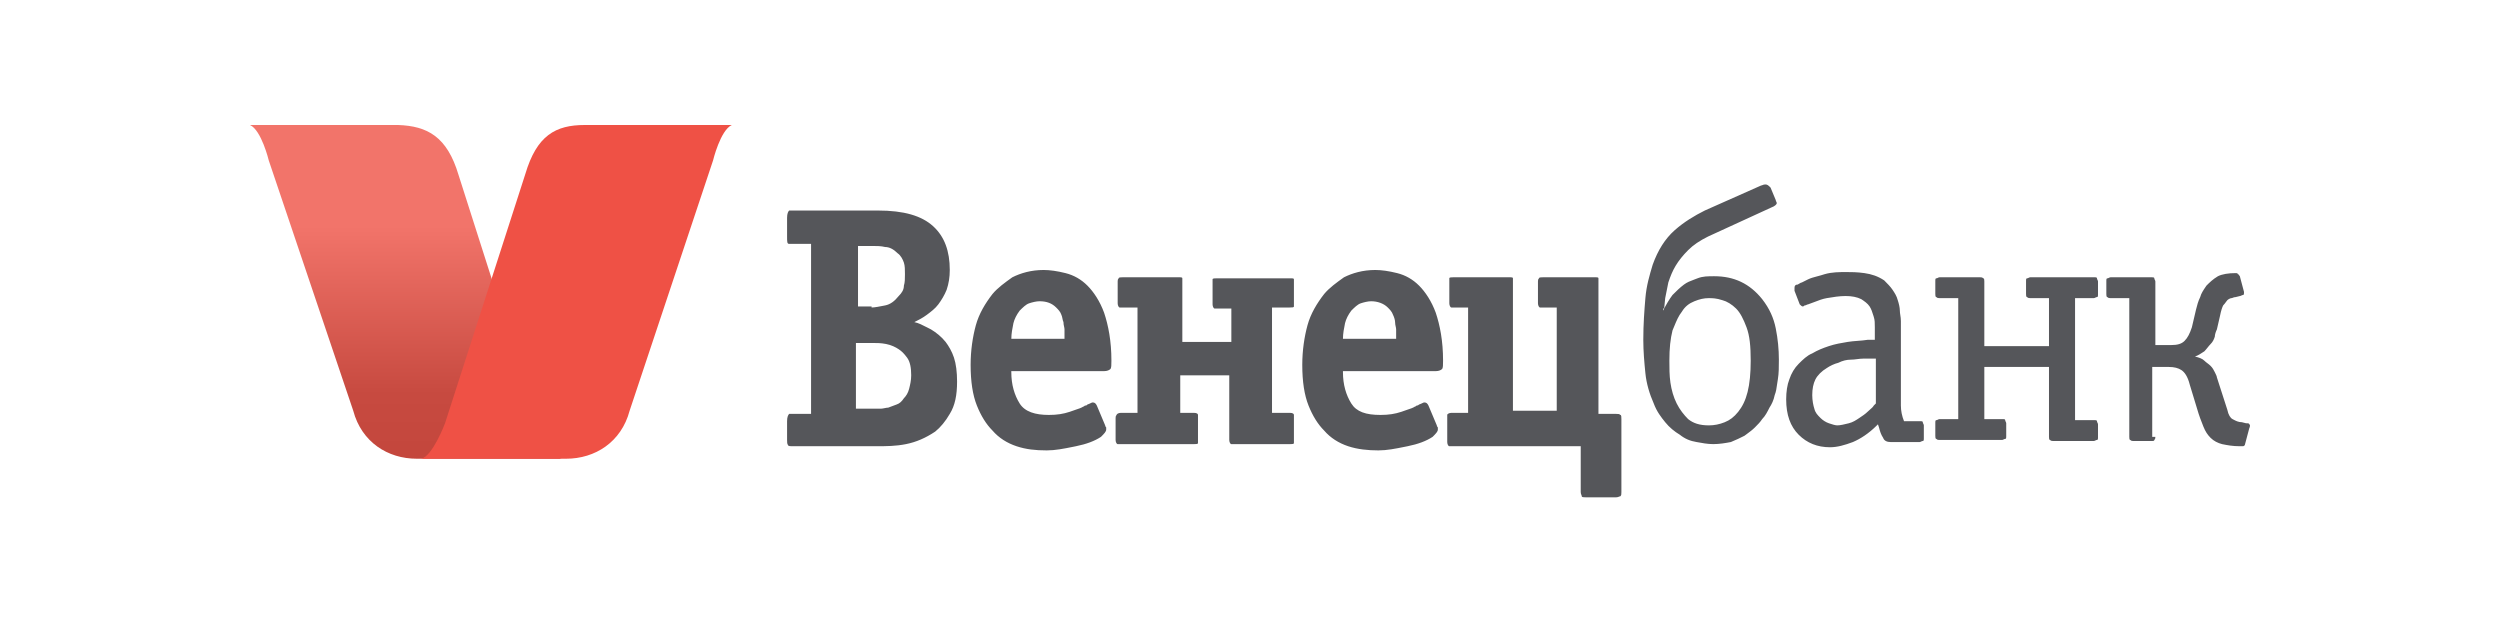
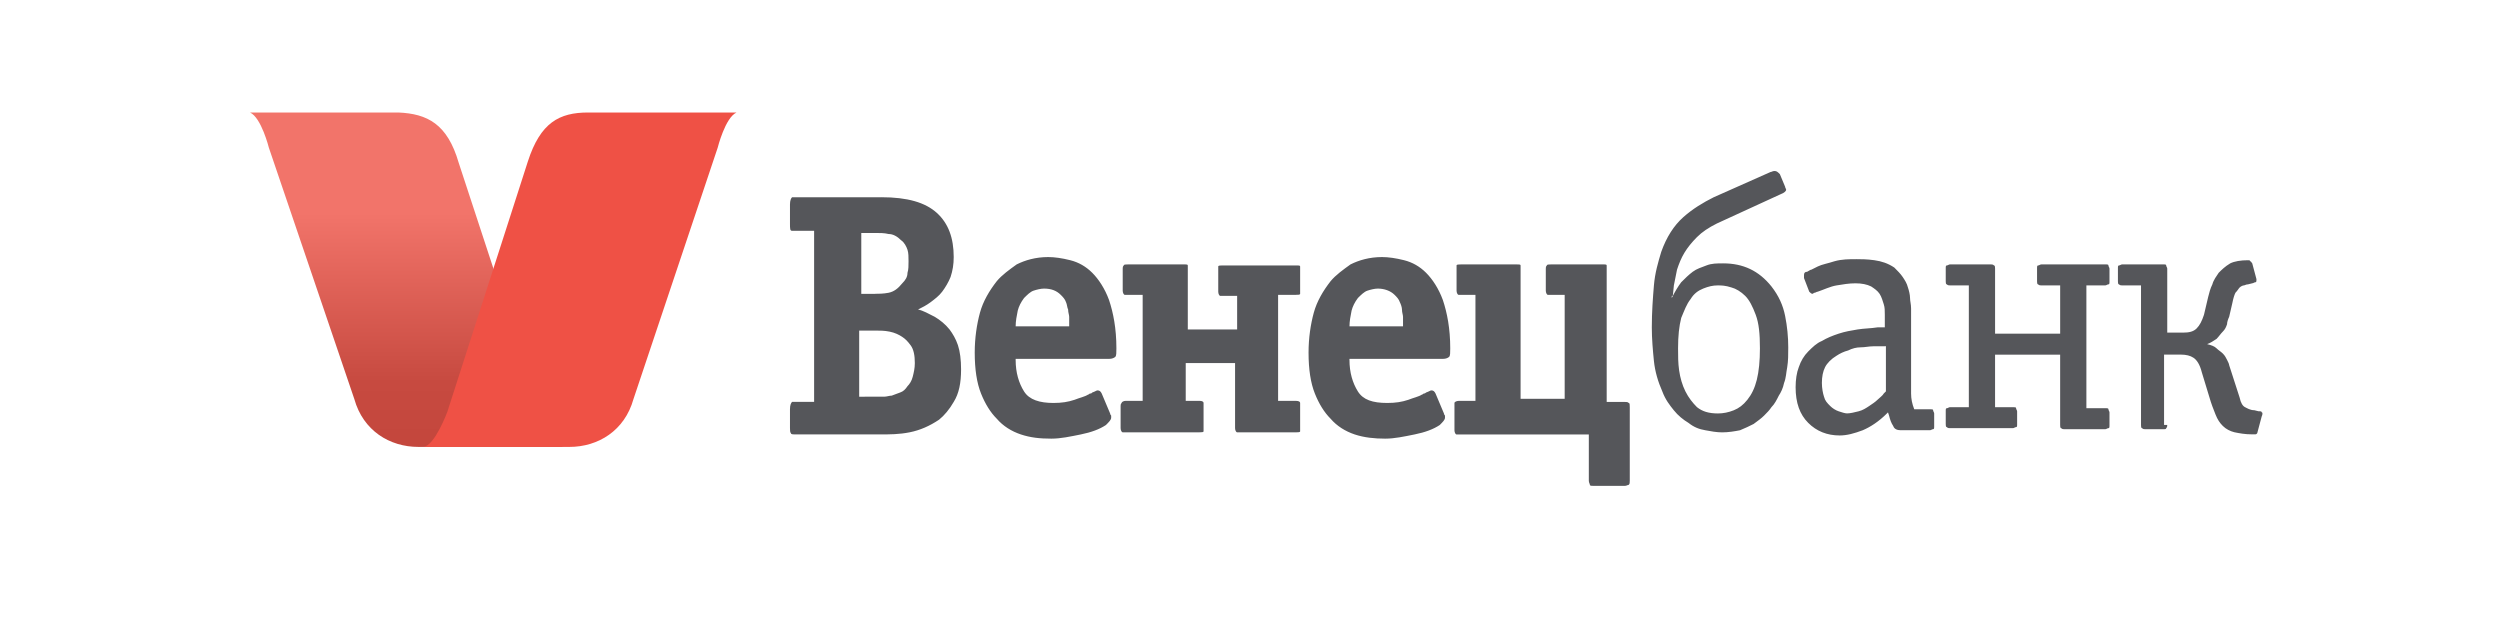
<svg xmlns="http://www.w3.org/2000/svg" viewBox="0 0 200 50">
-   <path fill="#55565A" d="M133.049 24.851c.25-.5.501-.918.751-1.251.334-.334.584-.584.918-.834.254-.19.507-.284.798-.392.091-.034.186-.069.286-.109.418-.167.835-.167 1.335-.167 1.585 0 2.837.584 3.838 1.835.584.751.918 1.502 1.085 2.336.167.834.25 1.669.25 2.503 0 .584 0 1.085-.083 1.585-.028.139-.047.278-.065.417-.037.278-.074.556-.186.834-.083.417-.25.751-.417 1.001-.167.334-.334.667-.584.918-.167.25-.334.417-.584.667-.198.198-.396.344-.635.52-.064.046-.13.095-.199.147-.334.167-.668.334-1.085.501-.417.083-.918.167-1.418.167-.417 0-.918-.084-1.335-.167-.501-.083-.918-.25-1.335-.584-.417-.25-.834-.584-1.168-1.001-.334-.417-.667-.834-.918-1.502-.333-.751-.584-1.585-.667-2.42-.084-.834-.167-1.752-.167-2.67 0-1.251.083-2.336.167-3.337.083-1.001.334-1.835.584-2.67.417-1.168 1.001-2.086 1.752-2.753.751-.667 1.585-1.168 2.419-1.585l4.506-2.002c.034 0 .069-.014.109-.031.058-.024.127-.052.224-.052.167 0 .251.083.418.25l.417 1.001c0 .042.021.084.041.125.021.042.042.083.042.125 0 .084-.167.25-.417.334l-5.089 2.336c-.668.334-1.168.667-1.585 1.085-.418.417-.751.834-1.002 1.252-.25.417-.417.834-.584 1.335l-.25 1.252-.083.834h-.084v.167zm3.671-1.001c-.417 0-.751.083-1.168.25-.417.167-.751.417-1.001.834-.268.335-.429.725-.612 1.168v0c-.044.108-.09.219-.139.334-.167.667-.25 1.418-.25 2.42v0c0 .584 0 1.168.083 1.752.084.584.25 1.168.501 1.669.25.501.584.918.918 1.252.417.334.917.501 1.668.501.417 0 .834-.083 1.252-.25.417-.167.75-.417 1.084-.834.334-.417.584-.918.751-1.585.167-.667.25-1.502.25-2.503 0-1.168-.083-2.002-.333-2.67-.251-.667-.501-1.168-.835-1.502-.333-.334-.751-.584-1.084-.667-.501-.167-.835-.167-1.085-.167zm-66.495-7.008c2.086 0 3.504.417 4.422 1.252.918.834 1.335 2.002 1.335 3.504 0 .584-.083 1.085-.25 1.585-.167.417-.417.834-.667 1.168-.25.334-.584.584-.918.834-.334.25-.667.417-1.001.584h-0c.331.066.663.238 1.036.431h0c.097.05.196.102.299.153.417.25.834.584 1.168 1.001.25.334.501.751.667 1.252.167.501.25 1.168.25 1.919 0 1.085-.167 1.919-.584 2.586-.334.584-.751 1.085-1.168 1.418-.751.501-1.502.834-2.336 1.001-.834.167-1.585.167-2.336.167h-6.675c-.25 0-.417 0-.417-.083-.084-.083-.084-.25-.084-.417v-1.502c0-.334.084-.501.167-.584h1.752V19.511h-1.752c-.167 0-.167-.167-.167-.584v-1.502c0-.334.084-.501.167-.584H70.225zm-.5 7.759c.25 0 .667-.084 1.085-.167.417-.083.751-.334 1.085-.751.25-.25.417-.501.417-.834.084-.25.084-.584.084-.918 0-.334 0-.667-.084-.918-.083-.25-.25-.584-.501-.751-.334-.334-.667-.501-1.001-.501-.334-.083-.667-.083-1.001-.083h-1.168v4.839h1.085v.084zm.167 8.093h.584c.084 0 .188-.021.292-.042.104-.021.209-.042.292-.042.125-.042.229-.083.334-.125.104-.042.209-.083.334-.125.25-.084.417-.25.584-.501.167-.167.334-.417.417-.751.083-.334.167-.667.167-1.085 0-.584-.083-1.085-.334-1.418-.25-.334-.417-.501-.667-.667-.25-.167-.584-.334-1.001-.417-.417-.083-.751-.083-1.085-.083h-1.335v5.256h1.418zm11.013-2.92c0 1.001.25 1.835.667 2.503.417.667 1.252.918 2.336.918.667 0 1.168-.084 1.669-.25.158-.063.315-.114.463-.162h0c.245-.08.465-.151.621-.255.042 0 .063-.021.084-.042.021-.021.042-.042.083-.042.083 0 .083 0 .167-.083.125-.042.208-.084.271-.115.063-.031.104-.052.146-.052.167 0 .25.083.334.25l.667 1.585s0 .083.083.167v.167c0 .167-.167.334-.417.584-.501.334-1.168.584-2.002.751l-.227.046c-.745.15-1.427.288-2.109.288-.918 0-1.669-.084-2.42-.334-.751-.25-1.418-.667-1.919-1.251-.501-.501-.918-1.168-1.251-2.002-.334-.834-.501-1.919-.501-3.254 0-1.168.167-2.253.417-3.17.25-.918.751-1.752 1.335-2.503.417-.5 1.001-.918 1.585-1.335.667-.334 1.502-.584 2.503-.584.5 0 1.085.083 1.752.25.667.167 1.252.501 1.752 1.001.501.501 1.001 1.252 1.335 2.169.334 1.001.584 2.253.584 3.838 0 .334 0 .584-.084.667-.083.083-.25.167-.5.167h-7.425v.084zm4.255-2.67V26.353c0-.075-.017-.15-.035-.233-.023-.101-.048-.214-.048-.351-.042-.083-.062-.188-.083-.292-.021-.104-.042-.209-.083-.292-.083-.25-.25-.417-.417-.584-.334-.334-.751-.501-1.335-.501-.25 0-.584.083-.834.167-.25.084-.501.334-.751.584-.25.334-.417.667-.5 1.001-.084.417-.167.834-.167 1.252h4.255zm4.672-2.503h1.168v8.427H89.665c-.167 0-.334.084-.334.167-.083.083-.083.167-.083.25v1.752c0 .167.083.334.167.334h6.09c.167 0 .334 0 .334-.083V33.194c0-.083-.084-.167-.334-.167h-1.085v-3.003h3.921v5.173c0 .167.083.334.167.334h4.672c.167 0 .334 0 .334-.083V33.194c0-.083-.084-.167-.334-.167h-1.419v-8.427h1.419c.167 0 .334 0 .334-.083V22.348c0-.083-.084-.083-.334-.083h-5.84c-.167 0-.334 0-.334.083v2.002c0 .167.083.334.167.334h1.335v2.67h-3.921V22.265c0-.083-.083-.083-.334-.083h-4.422c-.167 0-.334 0-.334.083-.083.083-.083.167-.083.25v1.752c0 .167.083.334.167.334h.25zm17.604 5.173c0 1.001.25 1.835.667 2.503.417.667 1.168.918 2.336.918.668 0 1.168-.084 1.669-.25.157-.063.315-.114.463-.162.245-.08.466-.151.622-.255.041 0 .062-.021.083-.042.021-.021.042-.042.083-.042 0 0 .084 0 .167-.083.125-.042.209-.084.271-.115.063-.031.105-.052.146-.052.167 0 .251.083.334.25l.668 1.585s0 .083.083.167v.167c0 .167-.167.334-.417.584-.501.334-1.168.584-2.002.751l-.228.046c-.744.15-1.426.288-2.109.288-.834 0-1.668-.084-2.419-.334-.751-.25-1.418-.667-1.919-1.251-.501-.501-.918-1.168-1.251-2.002-.334-.834-.501-1.919-.501-3.254 0-1.168.167-2.253.417-3.17.25-.918.751-1.752 1.335-2.503.417-.5 1.001-.918 1.585-1.335.668-.334 1.502-.584 2.503-.584.501 0 1.085.083 1.752.25.668.167 1.252.501 1.752 1.001.501.501 1.001 1.252 1.335 2.169.334 1.001.584 2.253.584 3.838 0 .334 0 .584-.083.667-.084.083-.251.167-.501.167h-7.425v.084zm4.255-2.67V26.353c0-.075-.017-.15-.036-.233-.022-.101-.048-.214-.048-.351 0-.167-.083-.417-.166-.584-.084-.25-.251-.417-.418-.584-.333-.334-.834-.501-1.335-.501-.25 0-.584.083-.834.167-.25.084-.5.334-.751.584-.25.334-.417.667-.5 1.001-.084.417-.167.834-.167 1.252h4.255zm4.672-2.503h1.085v8.427h-1.335c-.167 0-.334.084-.334.167v2.169c0 .167.083.334.167.334h10.512v3.671c0 .098.029.167.052.224.017.041.032.075.032.11 0 .083.166.083.333.083h2.42c.098 0 .167-.029.224-.052.04-.017.075-.031.109-.031.084-.083.084-.167.084-.334v-5.84c0-.167 0-.334-.084-.334-.083-.083-.166-.083-.333-.083h-1.419V22.265c0-.083-.083-.083-.333-.083h-4.088c-.167 0-.334 0-.334.083-.084.083-.084.167-.084.25v1.752c0 .167.084.334.167.334h1.335v8.26h-3.504V22.265c0-.083-.083-.083-.334-.083h-4.421c-.167 0-.334 0-.334.083v2.002c0 .167.083.334.167.334h.25zm29.036-2.501c-.288.077-.551.147-.753.248l-.5.25c-.052 0-.104.032-.175.076-.044.027-.095.059-.159.091-.167 0-.251.083-.251.25v.25l.418 1.085c.083.083.167.167.25.167.042 0 .063-.021.083-.042.021-.021.042-.042.084-.042s.083-.021.125-.042c.042-.021.083-.042.125-.042.167-.056.334-.12.501-.185.333-.13.667-.26 1.001-.315.5-.083 1.001-.167 1.502-.167.5 0 .917.083 1.251.25.25.167.501.334.668.584.134.202.215.459.284.682l.001.001c.016.053.032.104.048.152.084.25.084.501.084.834v1.001h-.584c-.251.042-.522.063-.793.083-.271.021-.542.042-.793.084-.5.083-1.001.167-1.501.334-.501.167-.918.334-1.335.584-.417.167-.751.501-1.085.834-.334.334-.584.751-.751 1.252-.167.417-.25 1.001-.25 1.585 0 1.252.334 2.169 1.001 2.837.668.667 1.502 1.001 2.503 1.001.584 0 1.168-.167 1.836-.417.584-.25 1.251-.667 1.919-1.335l.083-.083.083.25c.084.334.167.584.334.834.084.25.334.334.584.334h2.336c.042 0 .084-.021.125-.042.042-.021.084-.042.126-.042.083 0 .083-.083.083-.25v-1.001c0-.042-.021-.083-.042-.125-.021-.042-.041-.083-.041-.125 0-.083-.084-.083-.251-.083h-1.251c-.167-.417-.251-.834-.251-1.252V25.685c0-.179-.023-.334-.046-.477v-0c-.019-.124-.037-.241-.037-.357 0-.25-.083-.584-.167-.834-.083-.334-.25-.584-.417-.834-.167-.25-.417-.501-.667-.751-.501-.334-1.002-.501-1.586-.584-.584-.083-1.084-.083-1.418-.083-.584 0-1.168 0-1.752.167-.197.066-.395.119-.582.169zm4.503 6.589h.167v3.588l-.167.167c-.055.111-.185.223-.315.334-.065.056-.13.111-.185.167-.167.167-.417.334-.668.501-.25.167-.5.334-.834.417-.334.083-.668.167-.918.167-.167 0-.417-.083-.667-.167-.251-.084-.501-.25-.668-.417-.25-.25-.417-.417-.5-.751-.084-.25-.167-.667-.167-1.085 0-.501.083-.918.25-1.252.167-.334.501-.667.918-.918.25-.167.584-.334.918-.417.333-.167.667-.25 1.001-.25.167 0 .333-.021.5-.042.167-.021.334-.042.501-.042h.834zm8.844 4.839h1.418c.167 0 .251 0 .251.084 0 .042.02.083.041.125.021.042.042.083.042.125v1.001c0 .167 0 .25-.083.25-.042 0-.084.021-.126.042-.041.021-.083.042-.125.042h-5.006c-.083 0-.166 0-.25-.084-.083 0-.083-.167-.083-.25v-1.001c0-.167 0-.25.083-.25.042 0 .084-.021.125-.042.042-.021.084-.042.125-.042h1.502v-9.678h-1.502c-.083 0-.166 0-.25-.083-.083 0-.083-.167-.083-.25v-1.001c0-.167 0-.25.083-.25.042 0 .084-.021.125-.042.042-.021.084-.042.125-.042h3.254c.084 0 .167 0 .251.083.083 0 .083.167.083.25v5.173h5.173v-3.838h-1.502c-.084 0-.167 0-.25-.083-.084 0-.084-.167-.084-.25v-1.001c0-.167 0-.25.084-.25.041 0 .083-.021.125-.042.041-.021.083-.042.125-.042h5.089c.167 0 .251 0 .251.083 0 .042.02.083.041.125.021.042.042.084.042.125v1.001c0 .167 0 .25-.083.25-.042 0-.084.021-.126.042-.041.021-.083.042-.125.042h-1.502v9.762h1.502c.167 0 .251 0 .251.083 0 .042.02.083.041.125.021.042.042.084.042.125v1.001c0 .167 0 .25-.083.25-.042 0-.084.021-.126.042-.041.021-.083.042-.125.042h-3.254c-.083 0-.166 0-.25-.083-.083 0-.083-.167-.083-.25v-5.59h-5.173v4.172zm13.599 1.669c.084-.083.084-.167.084-.25h-.251v-5.59h1.335c.417 0 .751.084 1.001.25.251.167.501.501.668 1.168l.584 1.919c.167.584.334 1.001.5 1.418v0c.167.417.334.667.584.918.251.25.584.417.918.501.417.084.835.167 1.419.167h.25c.083 0 .167-.083.167-.167l.333-1.252c.084-.167.084-.334 0-.334 0-.083-.083-.083-.25-.083l-.334-.084c-.282 0-.504-.119-.667-.206-.03-.016-.058-.031-.083-.044-.167-.084-.334-.334-.418-.751l-.834-2.586c0-.084-.083-.25-.167-.417v-0c-.083-.167-.167-.334-.334-.501-.083-.083-.166-.146-.25-.209-.083-.062-.167-.125-.25-.208-.167-.167-.417-.25-.751-.334.25-.083.501-.25.751-.417.083-.084.167-.188.25-.292.084-.104.167-.208.25-.292.167-.167.251-.334.334-.584 0-.167.084-.417.167-.584l.25-1.085c.084-.417.167-.667.251-.834.097-.098.166-.195.224-.276.04-.057.075-.106.109-.141.084-.083.251-.167.334-.167.035 0 .069-.014.11-.031.057-.024.126-.052.224-.052l.334-.083c.041 0 .083-.021.125-.042.041-.021.083-.042.125-.042.083 0 .083-.083.083-.25l-.333-1.252c-.032-.032-.052-.064-.069-.091-.027-.044-.047-.076-.098-.076 0-.083-.084-.083-.167-.083-.584 0-1.085.083-1.419.25-.417.25-.667.501-.917.751-.023.034-.048.07-.073.108-.16.234-.356.522-.428.81-.167.334-.25.667-.334 1.001l-.333 1.418c-.167.501-.334.834-.584 1.085-.251.25-.584.334-1.085.334h-1.251v-5.089c0-.042-.021-.083-.042-.125-.021-.042-.042-.084-.042-.125 0-.083-.083-.083-.25-.083h-3.254c-.042 0-.083.021-.125.042-.042.021-.084.042-.125.042-.084 0-.084.083-.084.25v1.001c0 .083 0 .25.084.25.083.083.167.083.25.083h1.502v11.097c0 .083 0 .25.083.25.084.083.167.083.251.083h1.418c.167 0 .25 0 .25-.083z" />
-   <path fill="url(#gr1)" d="M43.027 33.862s1.001 2.67 1.919 2.837H33.349c-2.336 0-4.422-1.335-5.089-3.838l-6.758-20.024S20.918 10.417 20 10h11.847c2.336.083 3.921.918 4.839 4.005l6.341 19.857z" />
-   <linearGradient id="gr1" x1="32.463" y1="7.73" x2="32.463" y2="39.052" gradientUnits="userSpaceOnUse">
+   <path fill="#55565A" d="M70.502 15.778c2.099 0 3.527.419 4.451 1.259.923.84 1.344 2.016 1.344 3.527 0 .587-.084 1.091-.251 1.595-.168.419-.419.84-.672 1.176-.251.336-.587.587-.923.84-.336.251-.672.419-1.008.587.419.083.84.336 1.344.587.419.252.84.587 1.176 1.008.251.336.504.755.672 1.259.168.504.251 1.176.251 1.931 0 1.091-.168 1.931-.587 2.603-.336.587-.755 1.091-1.176 1.427-.755.504-1.512.84-2.352 1.008-.84.168-1.595.168-2.352.168h-6.719c-.252 0-.419 0-.419-.084-.083-.084-.083-.252-.083-.419v-1.512c0-.336.083-.504.168-.587h1.763V18.465h-1.763c-.168 0-.168-.168-.168-.587v-1.512c0-.336.083-.504.168-.587H70.502v-.001Zm-.504 7.726c.252 0 .672 0 1.091-.083.419-.084.755-.336 1.091-.755.251-.251.419-.504.419-.84.084-.252.084-.587.084-.923s0-.672-.084-.923c-.084-.252-.252-.587-.504-.755-.336-.336-.672-.504-1.008-.504-.336-.083-.672-.083-1.008-.083h-1.176v4.871h1.093v-.003Zm.168 8.23h.587c.168 0 .419-.084.587-.084.251-.083.419-.168.672-.251.252-.084.419-.251.587-.504.168-.168.336-.419.419-.755.084-.336.168-.672.168-1.091 0-.587-.084-1.091-.336-1.427-.251-.336-.419-.504-.672-.672-.252-.168-.587-.336-1.008-.419-.419-.084-.755-.084-1.091-.084h-1.344v5.29c.002-.003 1.429-.003 1.429-.003Zm11.086-2.939c0 1.008.251 1.848.672 2.519.42.672 1.259.923 2.352.923.672 0 1.176-.084 1.68-.251.419-.168.84-.252 1.091-.419.084 0 .084-.084.168-.084.084 0 .083 0 .168-.084.252-.084.336-.168.419-.168.168 0 .252.084.336.252l.672 1.595s0 .084.084.168v.168c0 .168-.168.336-.419.587-.504.336-1.176.587-2.016.755-.84.168-1.595.336-2.352.336-.923 0-1.68-.084-2.435-.336-.755-.252-1.427-.672-1.931-1.259-.504-.504-.923-1.176-1.259-2.016-.336-.84-.504-1.931-.504-3.275 0-1.176.168-2.267.419-3.191.251-.923.755-1.763 1.344-2.519.419-.504 1.008-.923 1.595-1.344.672-.336 1.512-.587 2.519-.587.504 0 1.091.083 1.763.251.672.168 1.259.504 1.763 1.008.504.504 1.008 1.259 1.344 2.183.336 1.008.587 2.267.587 3.863 0 .336 0 .587-.084.672-.084.084-.251.168-.504.168H81.252v.083Zm4.283-2.604v-.839c0-.168-.085-.336-.085-.587-.084-.168-.084-.419-.168-.587-.083-.251-.251-.419-.419-.587-.336-.336-.755-.504-1.344-.504-.251 0-.587.084-.84.168-.252.084-.504.336-.755.587-.252.336-.419.672-.504 1.008-.084.419-.168.84-.168 1.259h4.283v.083Zm6.047-2.603H89.985c-.084 0-.168-.168-.168-.336v-1.763c0-.084 0-.168.084-.252 0-.084.168-.084.336-.084h4.451c.251 0 .336 0 .336.084v5.122h3.947v-2.687h-1.343c-.084 0-.168-.168-.168-.336v-2.016c0-.084.168-.084.336-.084h5.879c.251 0 .336 0 .336.084v2.183c0 .084-.168.084-.336.084h-1.427v8.482h1.427c.251 0 .336.084.336.168V34.503c0 .084-.168.084-.336.084h-4.702c-.084 0-.168-.168-.168-.336V29.044h-3.947v3.023h1.091c.252 0 .336.084.336.168v2.266c0 .084-.168.084-.336.084H89.817c-.084 0-.168-.168-.168-.336v-1.763c0-.083 0-.168.084-.251 0-.084.168-.168.336-.168h1.344v-8.482h.169v.004Zm16.376 5.207c0 1.008.252 1.848.672 2.519.42.672 1.176.923 2.352.923.672 0 1.176-.084 1.679-.251.42-.168.84-.252 1.092-.419.083 0 .083-.084.168-.084 0 0 .083 0 .168-.084.252-.084.336-.168.419-.168.168 0 .251.084.336.252l.672 1.595s0 .084.083.168v.168c0 .168-.168.336-.419.587-.504.336-1.176.587-2.016.755-.839.168-1.595.336-2.351.336-.84 0-1.68-.084-2.435-.336-.756-.253-1.427-.672-1.931-1.259-.504-.504-.924-1.176-1.259-2.016-.336-.84-.504-1.931-.504-3.275 0-1.176.168-2.267.419-3.191.252-.923.755-1.763 1.344-2.519.419-.504 1.008-.923 1.595-1.344.672-.336 1.512-.587 2.519-.587.504 0 1.092.083 1.764.251.671.168 1.259.504 1.763 1.008s1.007 1.259 1.343 2.183c.336 1.008.588 2.267.588 3.863 0 .336 0 .587-.084.672-.083.084-.251.168-.504.168h-7.474v.083h.001Zm4.284-2.604v-.839c0-.168-.084-.336-.084-.587 0-.168-.084-.419-.168-.587-.084-.251-.252-.419-.42-.587-.336-.336-.84-.504-1.344-.504-.251 0-.587.084-.839.168-.252.084-.504.336-.756.587-.251.336-.419.672-.504 1.008-.083.419-.168.84-.168 1.259h4.283v.083Zm6.047-2.603H116.693c-.084 0-.168-.168-.168-.336V21.238c0-.084.168-.084.336-.084h4.45c.252 0 .336 0 .336.084v10.664h3.527v-8.314h-1.342c-.084 0-.168-.168-.168-.336v-1.763c0-.084 0-.168.084-.252 0-.084.168-.084.336-.084h4.115c.251 0 .336 0 .336.084v10.917h1.427c.168 0 .251 0 .336.084.084 0 .084.168.084.336v5.879c0 .168 0 .252-.084.336-.085 0-.168.083-.336.083h-2.435c-.168 0-.336 0-.336-.083 0-.084-.085-.168-.085-.336v-3.695h-10.581c-.084 0-.168-.168-.168-.336v-2.183c0-.084.168-.168.336-.168h1.343v-8.482h.252v-.001Zm15.452.252c.251-.504.503-.923.755-1.259.336-.336.587-.587.923-.84.336-.251.672-.336 1.091-.504.42-.168.84-.168 1.344-.168 1.595 0 2.856.587 3.863 1.848.588.755.924 1.512 1.092 2.352.168.84.251 1.68.251 2.519 0 .587 0 1.091-.084 1.595-.085.419-.085.84-.252 1.259-.084.419-.252.755-.419 1.008-.168.336-.336.672-.588.923-.168.252-.336.419-.587.672-.252.251-.504.419-.84.672-.336.168-.672.336-1.091.504-.42.083-.923.168-1.427.168-.42 0-.924-.084-1.344-.168-.504-.084-.923-.252-1.344-.587-.419-.252-.84-.587-1.175-1.008-.336-.419-.672-.84-.924-1.512-.336-.755-.587-1.595-.672-2.435-.084-.84-.168-1.763-.168-2.687 0-1.259.085-2.352.168-3.359.085-1.008.336-1.848.588-2.688.419-1.176 1.008-2.099 1.763-2.771.755-.672 1.595-1.176 2.435-1.595l4.535-2.015c.084 0 .168-.084.336-.084s.251.084.419.251l.42 1.008c0 .084.084.168.084.252 0 .083-.168.251-.419.336l-5.123 2.352c-.672.336-1.175.672-1.595 1.091-.419.419-.755.84-1.008 1.259-.252.419-.419.84-.587 1.344-.085.419-.168.84-.251 1.259l-.085.84h-.083v.169h-.001Zm3.695-1.008c-.42 0-.756.084-1.176.251-.419.168-.755.419-1.008.84-.336.419-.504.923-.755 1.512-.168.672-.252 1.427-.252 2.435 0 .587 0 1.176.085 1.763.084.587.251 1.176.504 1.68.251.504.587.923.923 1.259.42.336.923.504 1.68.504.419 0 .84-.084 1.259-.251.419-.168.755-.419 1.091-.84.336-.419.588-.923.756-1.595.168-.672.251-1.512.251-2.519 0-1.176-.084-2.016-.336-2.687-.252-.672-.504-1.176-.84-1.512-.336-.336-.755-.587-1.091-.672-.503-.167-.839-.167-1.091-.167Zm7.979-1.512c.336-.168.839-.252 1.343-.419.588-.168 1.176-.168 1.763-.168.336 0 .84 0 1.428.084.587.084 1.091.251 1.595.587.252.251.504.504.672.755.168.252.336.504.419.84.085.252.168.587.168.84 0 .251.084.504.084.84v6.802c0 .42.084.84.252 1.259h1.259c.168 0 .253 0 .253.084s.083.168.083.251v1.008c0 .168 0 .252-.083.252-.085 0-.168.083-.253.083h-2.351c-.253 0-.504-.083-.588-.336-.168-.251-.252-.504-.336-.84l-.084-.252-.084.084c-.671.672-1.343 1.091-1.931 1.344-.672.252-1.259.419-1.847.419-1.008 0-1.848-.336-2.52-1.008-.672-.672-1.008-1.595-1.008-2.855 0-.587.085-1.176.252-1.595.168-.504.419-.923.755-1.259.336-.336.672-.672 1.092-.84.419-.251.839-.419 1.343-.587.504-.168 1.008-.252 1.512-.336.504-.084 1.091-.084 1.595-.168h.587v-1.005c0-.336 0-.587-.083-.84-.084-.252-.168-.587-.336-.84-.168-.251-.419-.419-.672-.587-.336-.168-.755-.252-1.259-.252-.504 0-1.008.084-1.512.168-.504.084-1.008.336-1.511.504-.085 0-.168.084-.252.084-.083 0-.084.083-.168.083s-.168-.083-.252-.168l-.42-1.091v-.251c0-.168.085-.252.252-.252.168-.084.251-.168.336-.168l.507-.253Zm5.374 6.383H149.865c-.336 0-.672.083-1.008.083-.336 0-.671.084-1.007.252-.336.084-.672.251-.924.419-.419.251-.755.587-.923.923-.168.336-.252.755-.252 1.259 0 .419.084.84.168 1.091.084.336.251.504.503.755.168.168.42.336.672.419.252.083.504.168.672.168.252 0 .587-.084.923-.168.336-.084.588-.252.84-.419.253-.168.504-.336.672-.504.168-.168.42-.336.504-.504l.168-.168v-3.611h-.085v.003Zm8.734 4.871h1.511c.168 0 .253 0 .253.084s.083.168.083.252v1.008c0 .168 0 .251-.083.251-.085 0-.168.084-.253.084h-5.039c-.083 0-.168 0-.251-.084-.085 0-.085-.168-.085-.251v-1.008c0-.168 0-.252.085-.252.083 0 .168-.084.251-.084h1.512v-9.742h-1.512c-.083 0-.168 0-.251-.084-.085 0-.085-.168-.085-.252v-1.008c0-.168 0-.252.085-.252.083 0 .168-.084.251-.084h3.275c.084 0 .168 0 .252.084.084 0 .084.168.084.252v5.207h5.207v-3.863H163.3c-.083 0-.168 0-.252-.084-.084 0-.084-.168-.084-.251v-1.008c0-.168 0-.252.084-.252s.168-.084.252-.084h5.123c.168 0 .252 0 .252.084s.084.168.084.252v1.008c0 .168 0 .251-.084.251s-.168.084-.252.084h-1.512v9.825h1.512c.168 0 .252 0 .252.084s.084.168.084.252v1.008c0 .168 0 .252-.084.252s-.168.084-.252.084h-3.275c-.084 0-.168 0-.252-.084-.084 0-.084-.168-.084-.252v-5.626h-5.207v4.199h-.083Zm13.857 1.427c0 .084 0 .168-.084.252 0 .084-.084.084-.252.084h-1.427c-.083 0-.168 0-.251-.084-.085 0-.085-.168-.085-.252V22.832h-1.511c-.084 0-.168 0-.252-.084-.084 0-.084-.168-.084-.252v-1.008c0-.168 0-.252.084-.252s.168-.084.252-.084h3.274c.168 0 .252 0 .252.084s.084.168.084.252v5.122h1.26c.503 0 .839-.084 1.091-.336.252-.252.419-.587.587-1.091l.336-1.427c.085-.336.168-.672.336-1.008.084-.336.336-.672.504-.923.251-.251.504-.504.923-.755.336-.168.84-.252 1.427-.252.084 0 .168 0 .168.084.085 0 .085.084.168.168l.336 1.259c0 .168 0 .251-.084.251s-.168.084-.253.084l-.336.084c-.168 0-.251.084-.336.084-.084 0-.252.084-.335.168-.085.084-.168.252-.336.419-.084.168-.168.419-.252.84l-.252 1.091c-.084.168-.168.419-.168.587-.084.252-.168.419-.336.587-.168.168-.336.419-.504.587-.253.168-.504.336-.755.419.336.084.587.168.755.336.168.168.336.252.504.419.168.168.251.336.336.504.084.168.168.336.168.419l.84 2.603c.083.419.251.672.419.755.168.084.419.252.755.252l.336.083c.168 0 .252 0 .252.084.084 0 .084.168 0 .336l-.336 1.259c0 .084-.084.168-.168.168h-.253c-.587 0-1.007-.083-1.427-.168-.336-.084-.672-.252-.923-.504-.253-.252-.42-.504-.588-.923-.168-.419-.335-.84-.503-1.427l-.588-1.931c-.168-.672-.419-1.008-.672-1.176-.252-.168-.587-.251-1.007-.251h-1.344v5.626h.255v.005Z" />
+   <path fill="url(#a)" d="M43.233 32.938s1.006 2.716 1.911 2.816H33.477c-2.313 0-4.425-1.308-5.129-3.822l-6.839-20.116S20.905 9.402 20 9h11.868c2.313.101 3.922.905 4.828 4.023l6.538 19.914Z" />
+   <path fill="#EF5145" d="M35.791 32.938s-1.006 2.716-1.911 2.816h11.667c2.313 0 4.425-1.308 5.129-3.822l6.739-20.116S58.018 9.402 58.923 9H47.055c-2.313 0-3.822.805-4.828 3.922l-6.437 20.015Z" />
+   <linearGradient id="a" x1="32.572" y1="6.616" x2="32.572" y2="38.119" gradientUnits="userSpaceOnUse">
    <stop stop-color="#F2746A" />
    <stop offset=".33" stop-color="#F2746A" />
    <stop offset=".76" stop-color="#C74A40" />
    <stop offset="1" stop-color="#C2453B" />
  </linearGradient>
-   <path fill="#EF5145" d="M35.602 33.862s-1.001 2.67-1.919 2.837h11.597c2.336 0 4.422-1.335 5.089-3.838l6.675-20.024s.584-2.42 1.502-2.837H46.781c-2.336 0-3.838.834-4.755 3.921l-6.424 19.94z" />
</svg>
